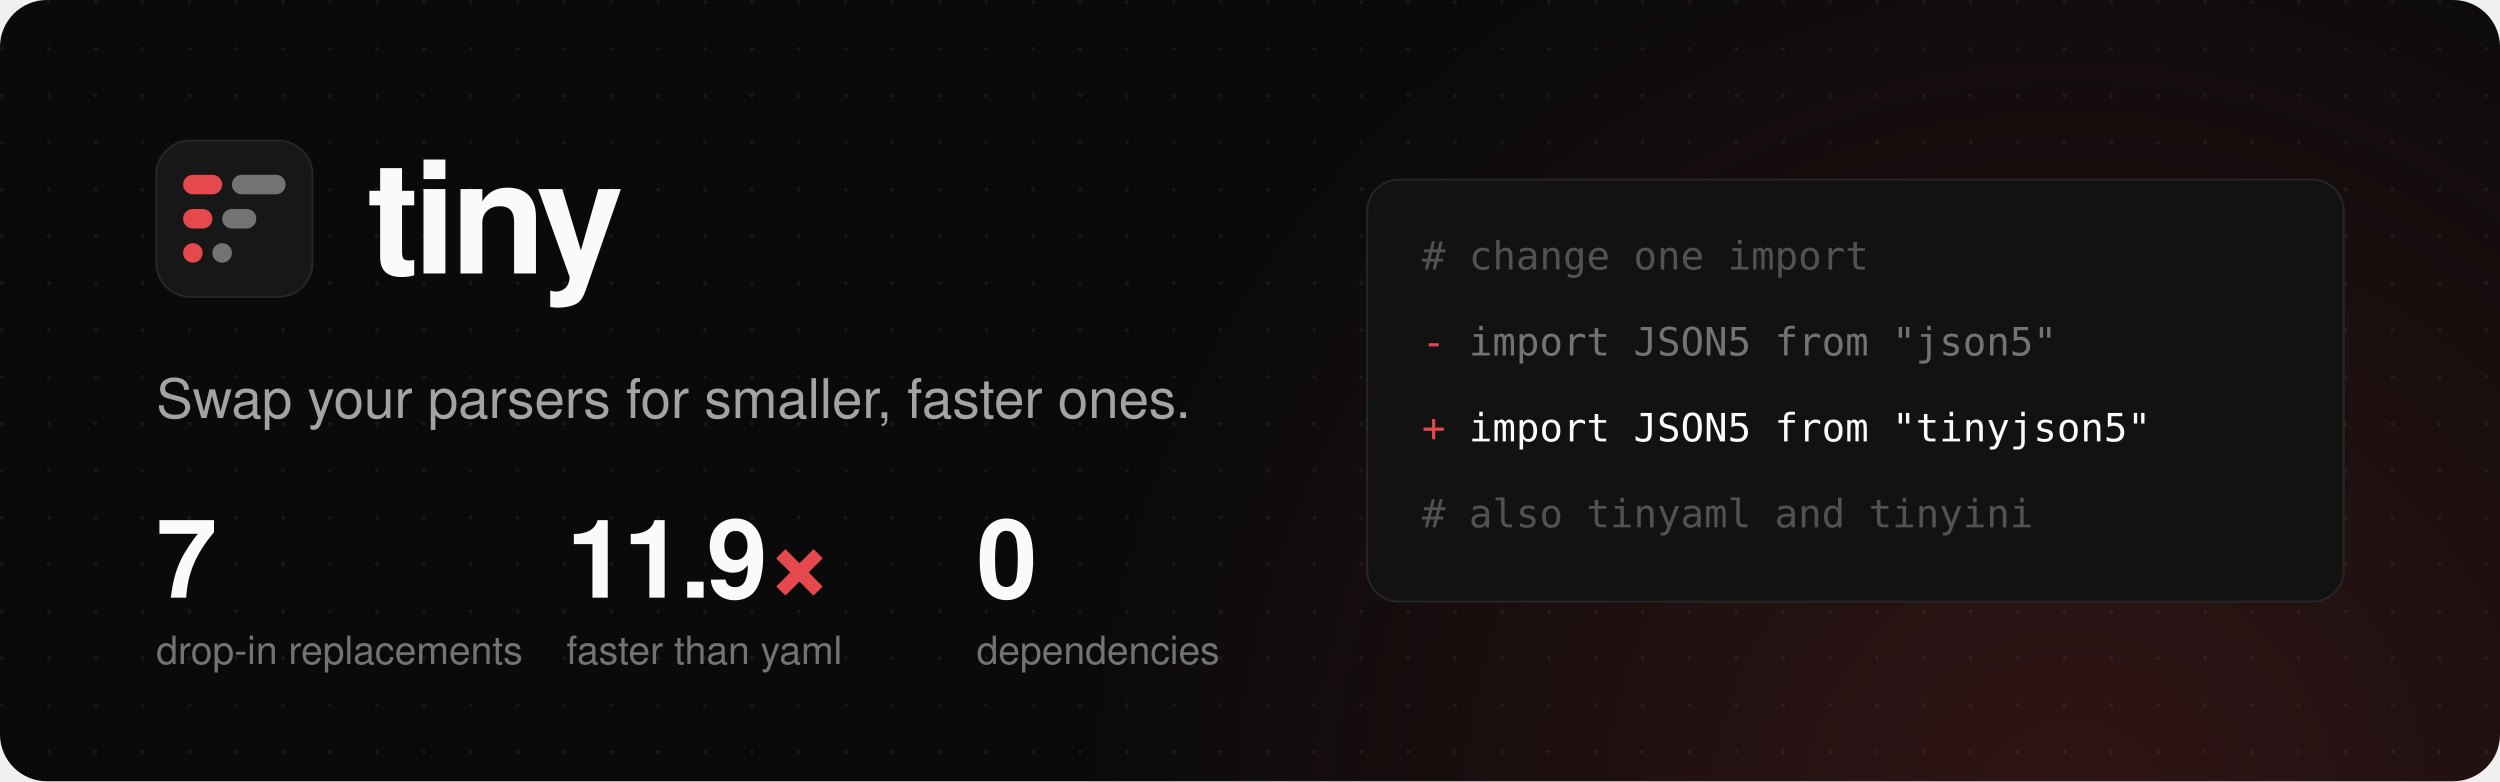
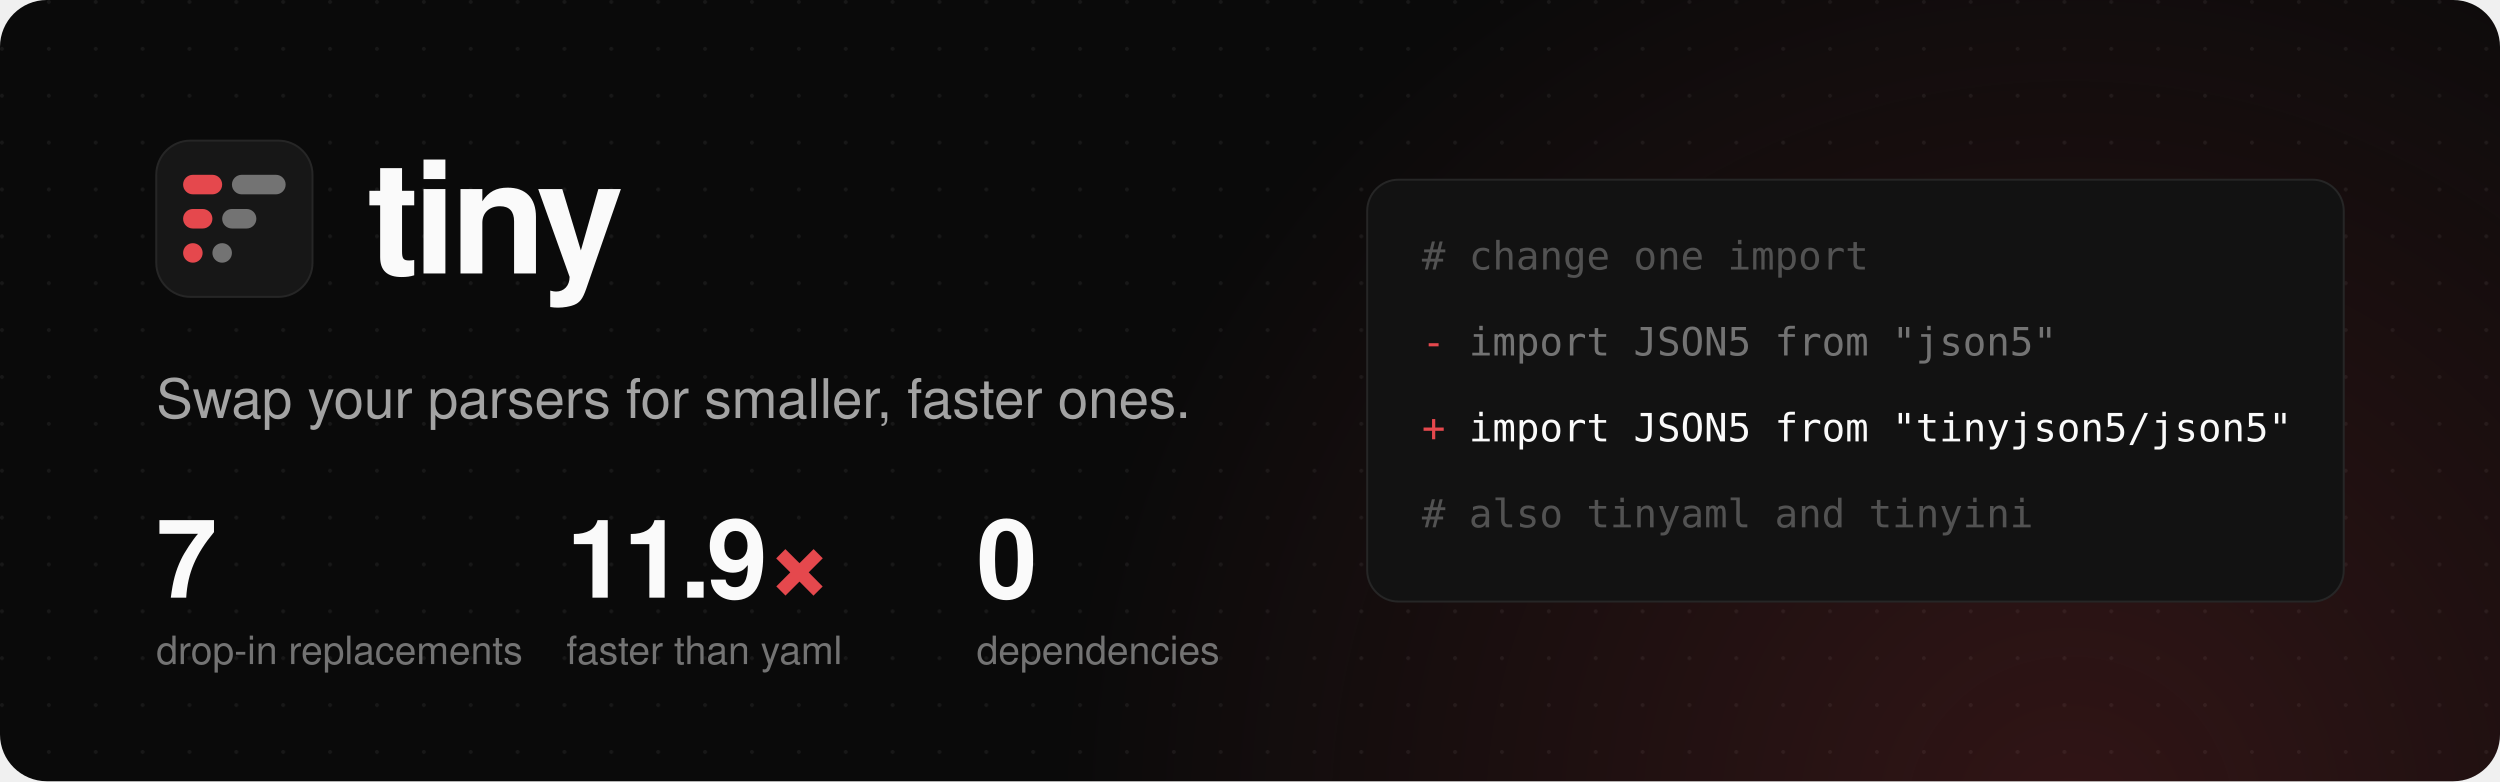
<svg xmlns="http://www.w3.org/2000/svg" width="1280" height="400" viewBox="0 0 1280 400" role="img" aria-labelledby="t">
  <defs>
    <pattern id="dots" width="24" height="24" patternUnits="userSpaceOnUse">
      <circle cx="1" cy="1" r="1" fill="#fff" fill-opacity=".06" />
    </pattern>
    <radialGradient id="glow" cx="1060" cy="420" r="520" gradientUnits="userSpaceOnUse">
      <stop offset="0" stop-color="#e5484d" stop-opacity=".18" />
      <stop offset="1" stop-color="#e5484d" stop-opacity="0" />
    </radialGradient>
    <clipPath id="frame">
      <rect width="1280" height="400" rx="24" />
    </clipPath>
  </defs>
  <g clip-path="url(#frame)">
    <rect width="1280" height="400" fill="#0a0a0a" />
    <rect width="1280" height="400" fill="url(#dots)" />
    <rect width="1280" height="400" fill="url(#glow)" />
    <g transform="translate(80 72) scale(1.25)">
      <rect width="64" height="64" rx="14" fill="#171717" stroke="#262626" stroke-width=".8" />
      <g fill="#e5484d">
        <rect x="11" y="14" width="16" height="8" rx="4" />
        <rect x="11" y="28" width="12" height="8" rx="4" />
        <rect x="11" y="42" width="8" height="8" rx="4" />
      </g>
      <g fill="#737373">
        <rect x="31" y="14" width="22" height="8" rx="4" />
        <rect x="27" y="28" width="14" height="8" rx="4" />
        <rect x="23" y="42" width="8" height="8" rx="4" />
      </g>
    </g>
    <g font-family="ui-sans-serif, system-ui, -apple-system, 'Segoe UI', Helvetica, Arial, sans-serif">
      <text x="188" y="140" fill="#fafafa" font-size="80" font-weight="700" letter-spacing="-3">tiny</text>
      <text x="80" y="214" fill="#a3a3a3" font-size="28">Swap your parsers for smaller, faster ones.</text>
      <text x="80" y="306" fill="#fafafa" font-size="56" font-weight="700" letter-spacing="-2">7</text>
      <text x="80" y="340" fill="#737373" font-size="20">drop-in replacements</text>
      <text x="290" y="306" fill="#fafafa" font-size="56" font-weight="700" letter-spacing="-2">11.9<tspan fill="#e5484d">×</tspan>
      </text>
      <text x="290" y="340" fill="#737373" font-size="20">faster than yaml</text>
      <text x="500" y="306" fill="#fafafa" font-size="56" font-weight="700" letter-spacing="-2">0</text>
      <text x="500" y="340" fill="#737373" font-size="20">dependencies</text>
    </g>
    <rect x="700" y="92" width="500" height="216" rx="16" fill="#121212" stroke="#262626" />
    <g font-family="ui-monospace, SFMono-Regular, Menlo, Consolas, monospace" font-size="20">
      <text x="728" y="138" fill="#525252"># change one import</text>
      <text x="728" y="182" fill="#737373">
        <tspan fill="#e5484d">-</tspan> import JSON5 from "json5"</text>
      <text x="728" y="226" fill="#fafafa">
-         <tspan fill="#e5484d">+</tspan> import JSON5 from "tinyjson5"</text>
+         <tspan fill="#e5484d">+</tspan> import JSON5 from "tinyjson5/json5"</text>
      <text x="728" y="270" fill="#525252"># also tinyaml and tinyini</text>
    </g>
  </g>
</svg>
